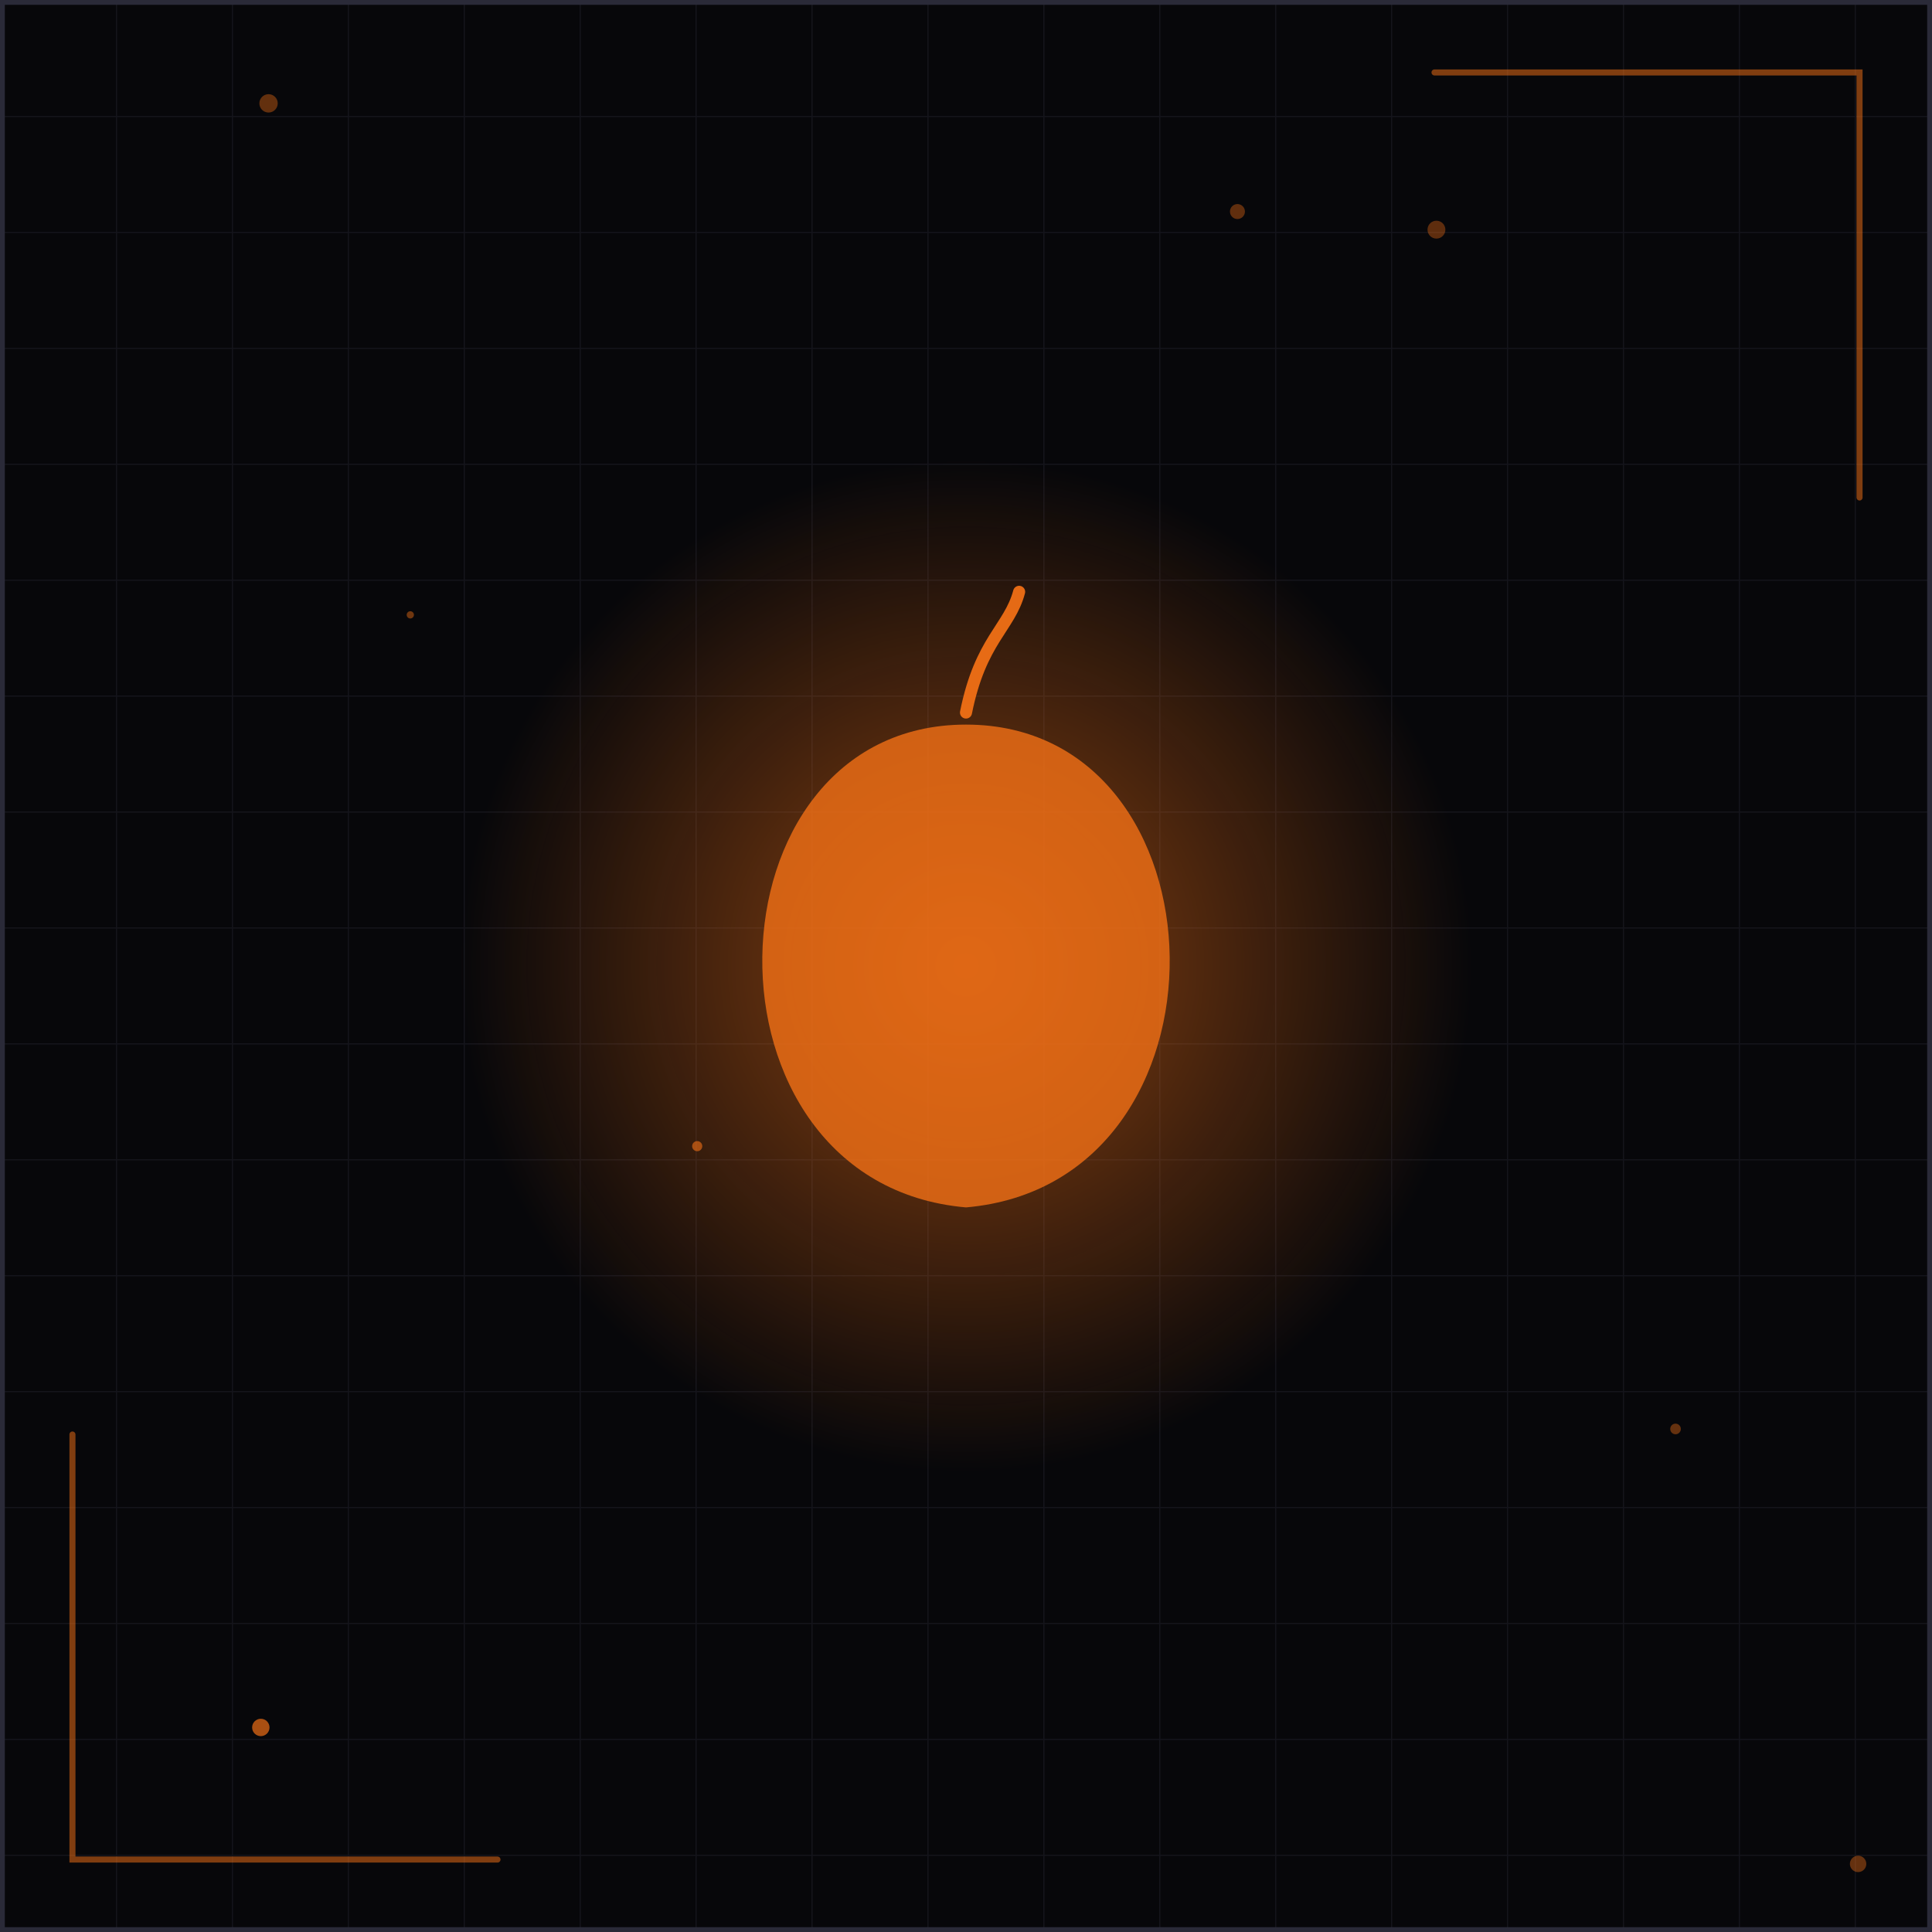
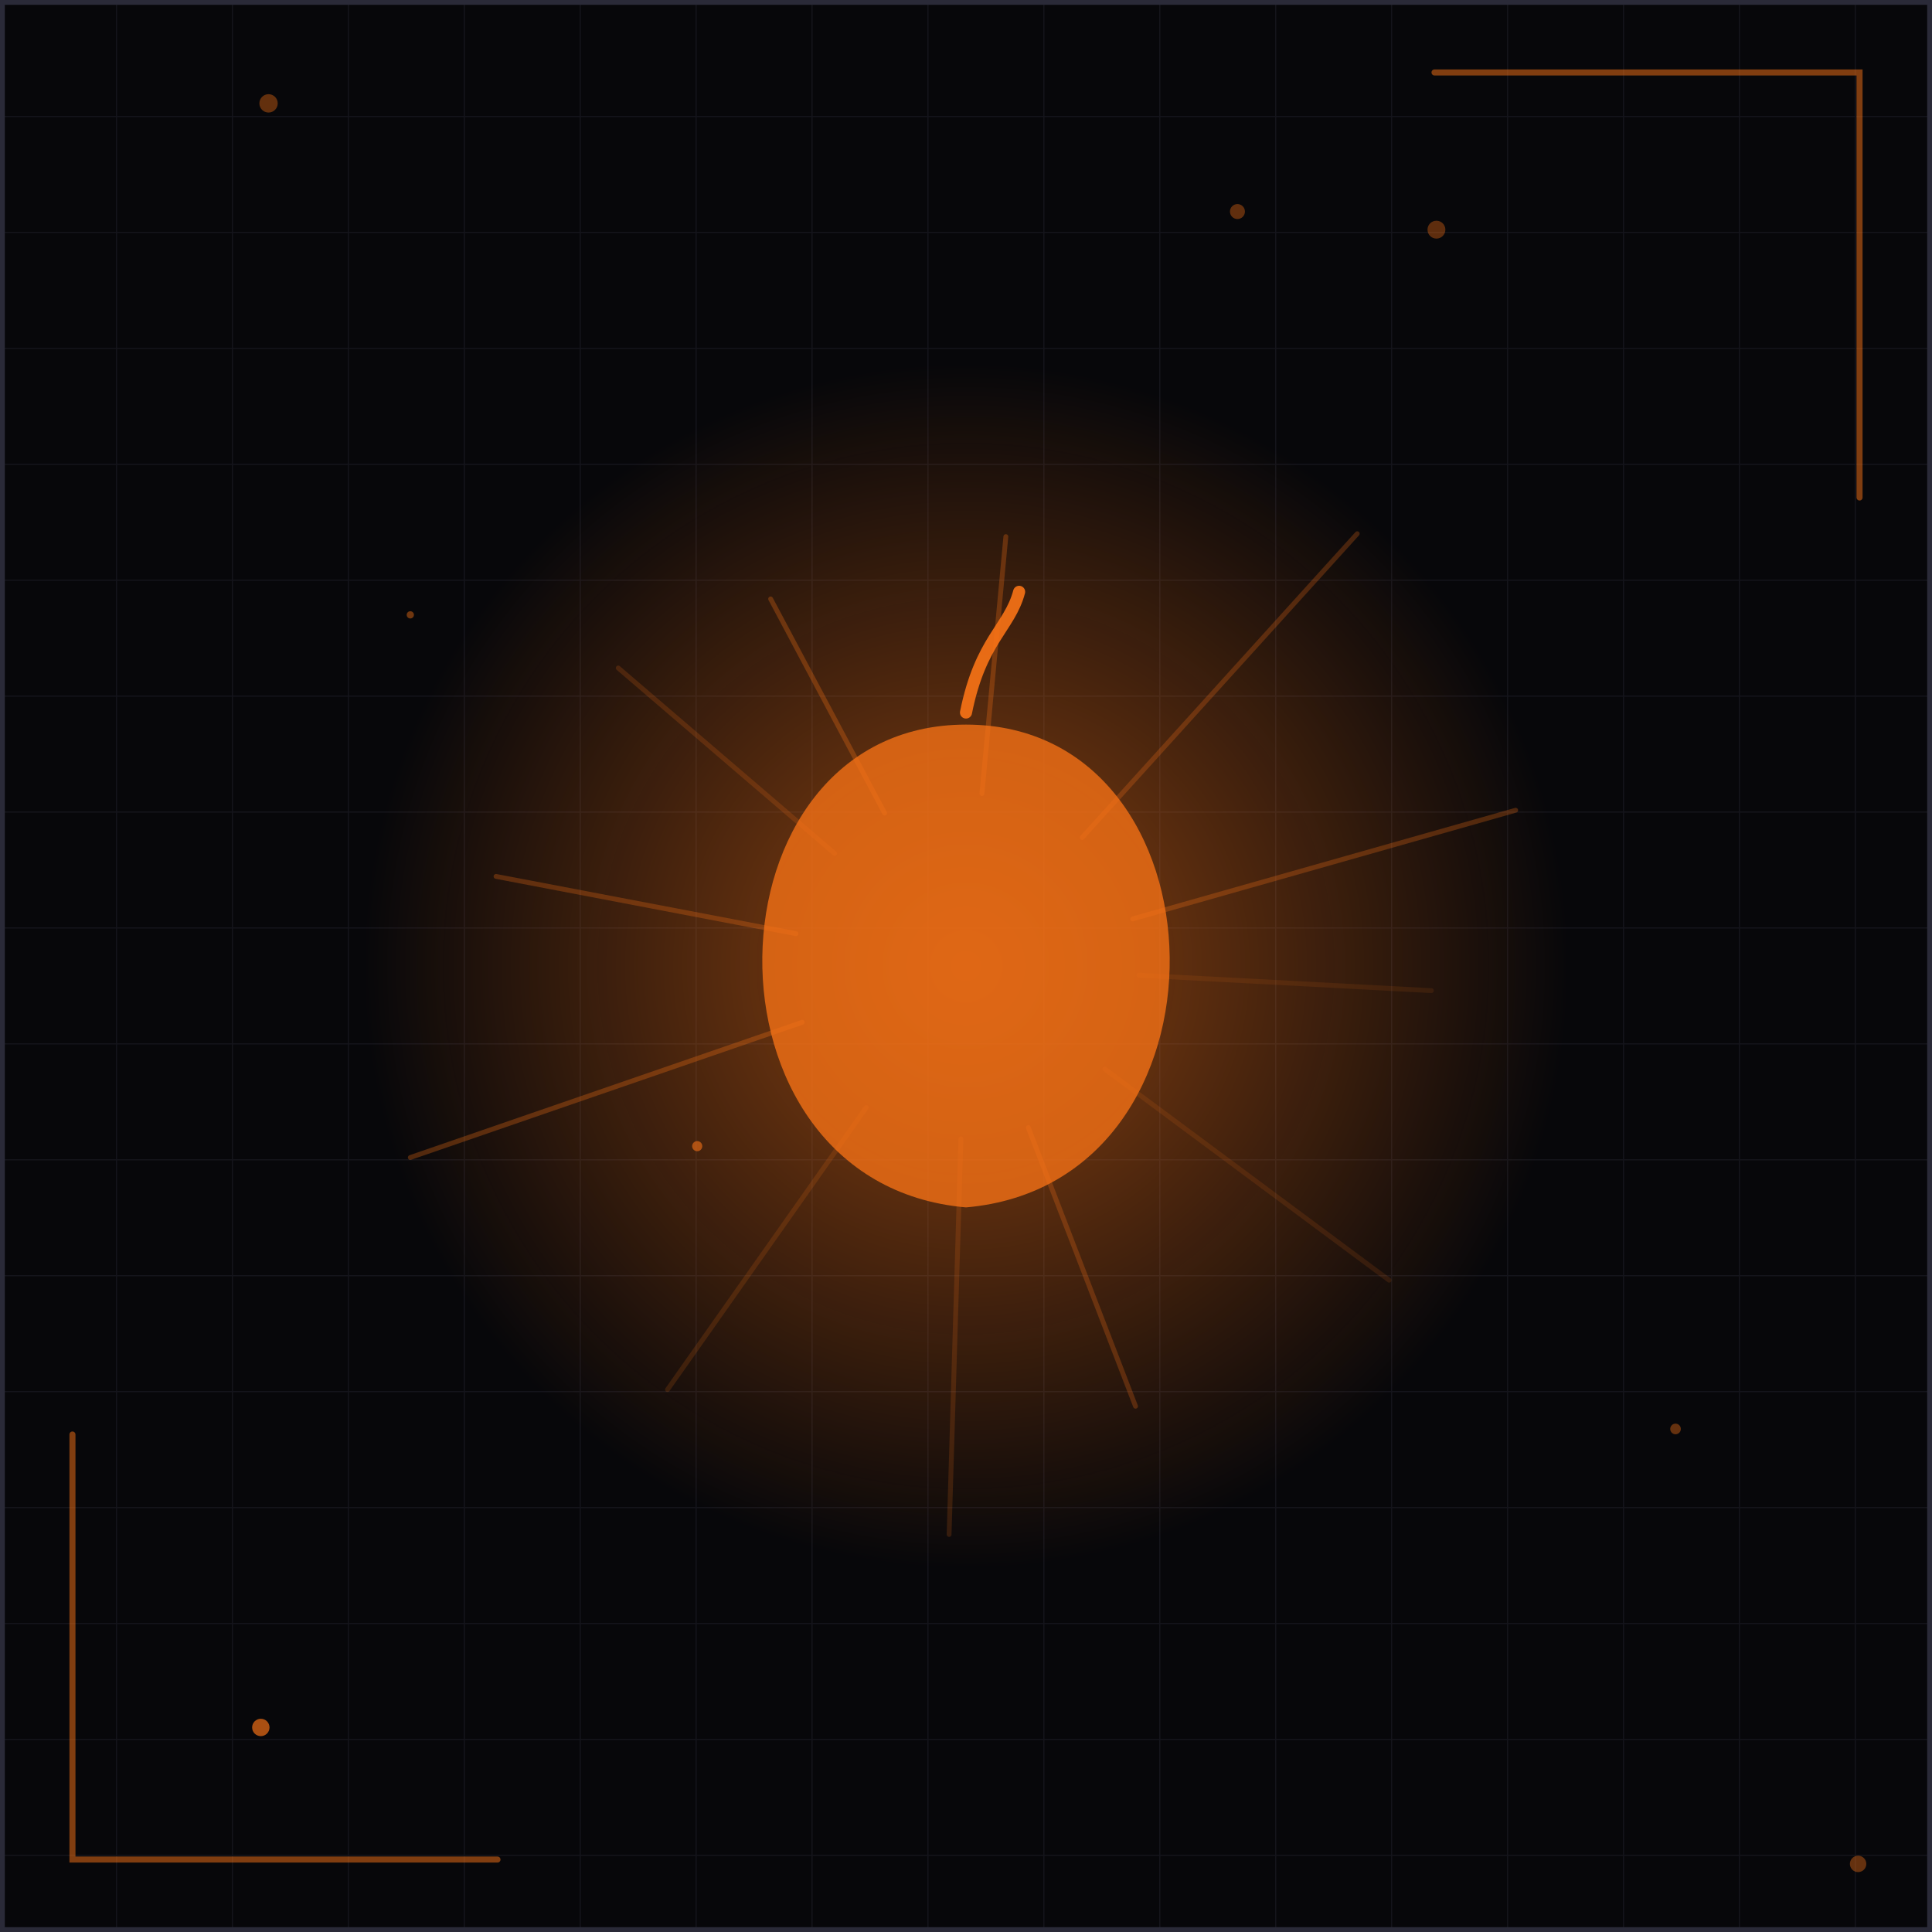
<svg xmlns="http://www.w3.org/2000/svg" width="800" height="800" viewBox="0 0 800 800">
  <rect width="800" height="800" fill="#07070a" />
  <defs>
    <pattern id="grid" width="48" height="48" patternUnits="userSpaceOnUse">
      <path d="M 48 0 L 0 0 0 48" fill="none" stroke="#2a2a38" stroke-width="1" opacity="0.35" />
    </pattern>
  </defs>
  <rect width="800" height="800" fill="url(#grid)" />
  <defs>
    <radialGradient id="glow1" cx="50%" cy="50%" r="50%">
      <stop offset="0%" stop-color="#f97316" stop-opacity="0.55" />
      <stop offset="100%" stop-color="#f97316" stop-opacity="0" />
    </radialGradient>
  </defs>
-   <circle cx="400" cy="400" r="210" fill="url(#glow1)" />
+   <circle cx="400" cy="400" r="252" fill="url(#glow1)" />
+   <g opacity="0.4" stroke="#f97316" stroke-width="2" stroke-linecap="round">
+     <line x1="471.6" y1="403.8" x2="592.7" y2="410.2" opacity="0.25" />
+     <line x1="457.5" y1="442.7" x2="575.2" y2="530.1" opacity="0.30" />
+     <line x1="425.8" y1="466.9" x2="470.2" y2="582.3" opacity="0.62" />
+     <line x1="397.9" y1="471.6" x2="393.0" y2="635.4" opacity="0.41" />
+     <line x1="358.7" y1="458.6" x2="276.4" y2="575.4" opacity="0.38" />
+     <line x1="332.2" y1="423.3" x2="169.9" y2="479.3" opacity="0.73" />
+     <line x1="329.6" y1="386.6" x2="205.4" y2="362.9" opacity="0.68" />
+     <line x1="345.6" y1="353.4" x2="256.0" y2="276.6" opacity="0.44" />
+     <line x1="366.3" y1="336.7" x2="319.1" y2="248.0" opacity="0.71" />
+     <line x1="406.6" y1="328.6" x2="416.5" y2="222.2" opacity="0.70" />
+     <line x1="448.1" y1="346.8" x2="562.0" y2="221.0" opacity="0.62" />
+     <line x1="469.0" y1="380.5" x2="627.6" y2="335.5" opacity="0.67" />
+   </g>
  <circle cx="169.9" cy="254.6" r="1.5" fill="#f97316" opacity="0.43" />
  <circle cx="512.4" cy="87.6" r="3.1" fill="#f97316" opacity="0.37" />
  <circle cx="594.8" cy="95.1" r="3.7" fill="#f97316" opacity="0.36" />
  <circle cx="288.7" cy="474.6" r="2.1" fill="#f97316" opacity="0.58" />
  <circle cx="769.4" cy="771.8" r="3.4" fill="#f97316" opacity="0.39" />
  <circle cx="693.8" cy="591.7" r="2.2" fill="#f97316" opacity="0.39" />
  <circle cx="111.2" cy="42.8" r="3.8" fill="#f97316" opacity="0.38" />
  <circle cx="108.0" cy="715.3" r="3.6" fill="#f97316" opacity="0.67" />
  <g transform="translate(400 400)" opacity="0.9">
    <path d="M0 -99.96 C 109.956 -99.96 114.954 89.964 0 99.96 C -114.954 89.964 -109.956 -99.96 0 -99.96 Z" fill="#f97316" opacity="0.85" />
    <path d="M0 -104.958 C 6 -134.946, 18 -139.944, 22 -154.938" fill="none" stroke="#f97316" stroke-width="5" stroke-linecap="round" />
  </g>
  <g opacity="0.5" stroke="#f97316" stroke-width="2.5" stroke-linecap="round">
    <path d="M 594 30 L 770 30 L 770 206" fill="none" />
    <path d="M 30 594 L 30 770 L 206 770" fill="none" />
  </g>
  <rect x="1" y="1" width="798" height="798" fill="none" stroke="#2a2a38" stroke-width="2" />
</svg>
